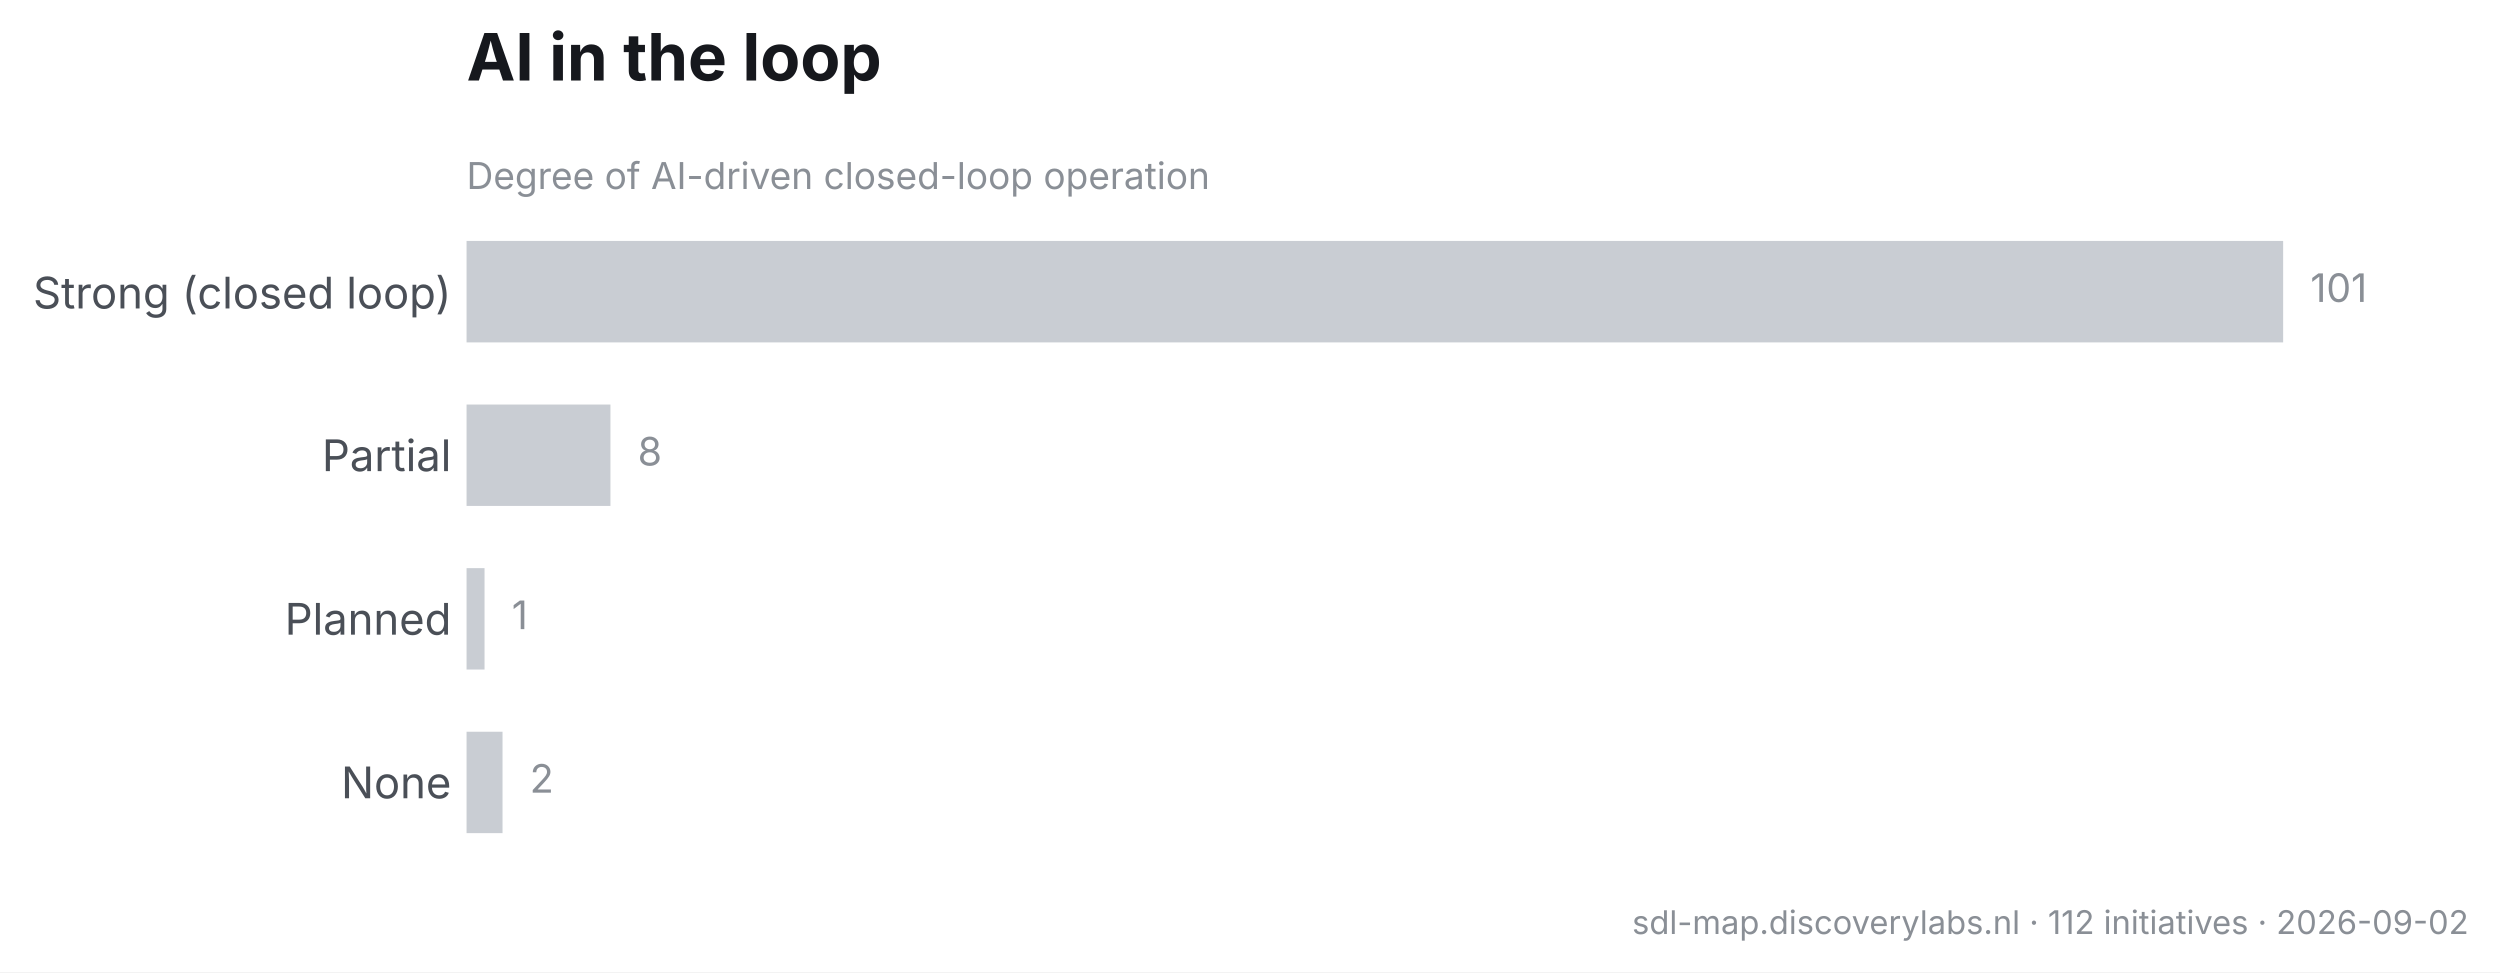
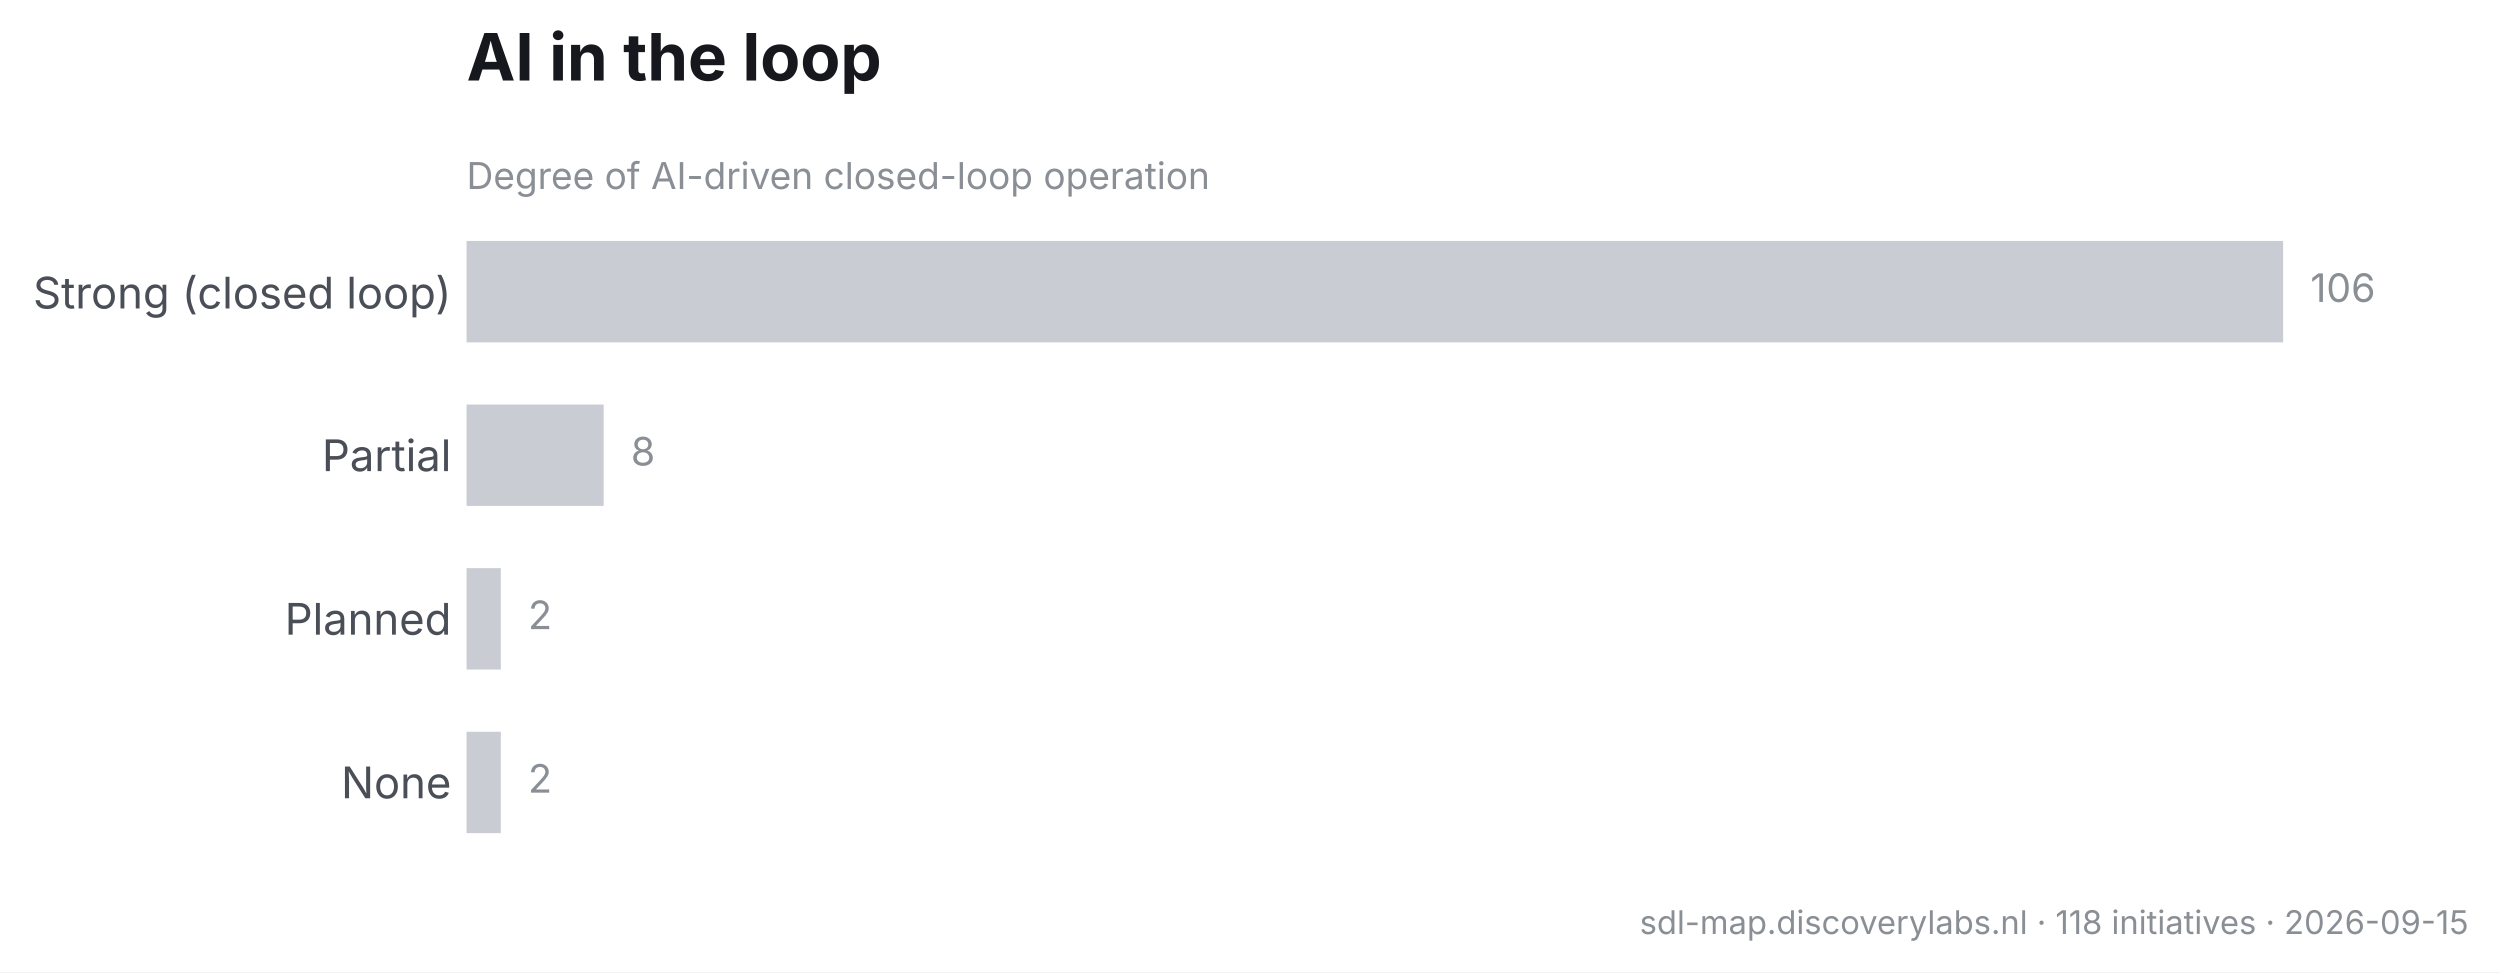
<svg xmlns="http://www.w3.org/2000/svg" width="573.399pt" height="222.984pt" viewBox="0 0 573.399 222.984" version="1.1">
  <defs>
    <style type="text/css">*{stroke-linejoin: round; stroke-linecap: butt}</style>
  </defs>
  <g id="figure_1">
    <g id="patch_1">
      <path d="M 0 222.984  L 573.399 222.984  L 573.399 0  L 0 0  z " style="fill: #ffffff" />
    </g>
    <g id="axes_1">
      <g id="patch_2">
        <path d="M 107.009 197.881  L 561.159 197.881  L 561.159 48.471  L 107.009 48.471  z " style="fill: #ffffff" />
      </g>
      <g id="matplotlib.axis_1" />
      <g id="matplotlib.axis_2">
        <g id="ytick_1">
          <g id="line2d_1" />
          <g id="text_1">
            <text style="font-size: 10px; font-family: 'Inter', 'Helvetica Neue', 'Arial', 'DejaVu Sans', 'Bitstream Vera Sans', 'Computer Modern Sans Serif', 'Lucida Grande', 'Verdana', 'Geneva', 'Lucid', 'Helvetica', 'Avant Garde', sans-serif; text-anchor: end; fill: #4a4f57" x="103.509" y="70.754" transform="rotate(-0 103.5094 70.75418)">Strong (closed loop)</text>
          </g>
        </g>
        <g id="ytick_2">
          <g id="line2d_2" />
          <g id="text_2">
            <text style="font-size: 10px; font-family: 'Inter', 'Helvetica Neue', 'Arial', 'DejaVu Sans', 'Bitstream Vera Sans', 'Computer Modern Sans Serif', 'Lucida Grande', 'Verdana', 'Geneva', 'Lucid', 'Helvetica', 'Avant Garde', sans-serif; text-anchor: end; fill: #4a4f57" x="103.509" y="108.053" transform="rotate(-0 103.5094 108.0528)">Partial</text>
          </g>
        </g>
        <g id="ytick_3">
          <g id="line2d_3" />
          <g id="text_3">
            <text style="font-size: 10px; font-family: 'Inter', 'Helvetica Neue', 'Arial', 'DejaVu Sans', 'Bitstream Vera Sans', 'Computer Modern Sans Serif', 'Lucida Grande', 'Verdana', 'Geneva', 'Lucid', 'Helvetica', 'Avant Garde', sans-serif; text-anchor: end; fill: #4a4f57" x="103.509" y="145.574" transform="rotate(-0 103.5094 145.574)">Planned</text>
          </g>
        </g>
        <g id="ytick_4">
          <g id="line2d_4" />
          <g id="text_4">
            <text style="font-size: 10px; font-family: 'Inter', 'Helvetica Neue', 'Arial', 'DejaVu Sans', 'Bitstream Vera Sans', 'Computer Modern Sans Serif', 'Lucida Grande', 'Verdana', 'Geneva', 'Lucid', 'Helvetica', 'Avant Garde', sans-serif; text-anchor: end; fill: #4a4f57" x="103.509" y="183.095" transform="rotate(-0 103.5094 183.0953)">None</text>
          </g>
        </g>
      </g>
      <g id="patch_3">
-         <path d="M 107.009 55.262  L 523.661 55.262  L 523.661 78.526  L 107.009 78.526  z " clip-path="url(#paa889aa054)" style="fill: #c9cdd3" />
+         <path d="M 107.009 55.262  L 523.661 55.262  L 523.661 78.526  L 107.009 78.526  z " clip-path="url(#pcd1f1e561f)" style="fill: #c9cdd3" />
      </g>
      <g id="patch_4">
-         <path d="M 107.009 92.784  L 140.011 92.784  L 140.011 116.047  L 107.009 116.047  z " clip-path="url(#paa889aa054)" style="fill: #c9cdd3" />
+         <path d="M 107.009 92.784  L 138.455 92.784  L 138.455 116.047  L 107.009 116.047  z " clip-path="url(#pcd1f1e561f)" style="fill: #c9cdd3" />
      </g>
      <g id="patch_5">
-         <path d="M 107.009 130.305  L 111.135 130.305  L 111.135 153.568  L 107.009 153.568  z " clip-path="url(#paa889aa054)" style="fill: #c9cdd3" />
+         <path d="M 107.009 130.305  L 114.871 130.305  L 114.871 153.568  L 107.009 153.568  z " clip-path="url(#pcd1f1e561f)" style="fill: #c9cdd3" />
      </g>
      <g id="patch_6">
-         <path d="M 107.009 167.826  L 115.26 167.826  L 115.26 191.089  L 107.009 191.089  z " clip-path="url(#paa889aa054)" style="fill: #c9cdd3" />
+         <path d="M 107.009 167.826  L 114.871 167.826  L 114.871 191.089  L 107.009 191.089  z " clip-path="url(#pcd1f1e561f)" style="fill: #c9cdd3" />
      </g>
      <g id="text_5">
-         <text style="font-size: 9px; font-family: 'Inter', 'Helvetica Neue', 'Arial', 'DejaVu Sans', 'Bitstream Vera Sans', 'Computer Modern Sans Serif', 'Lucida Grande', 'Verdana', 'Geneva', 'Lucid', 'Helvetica', 'Avant Garde', sans-serif; text-anchor: start; fill: #8a8f96" x="529.911" y="69.249" transform="rotate(-0 529.9105 69.24949)">101</text>
+         <text style="font-size: 9px; font-family: 'Inter', 'Helvetica Neue', 'Arial', 'DejaVu Sans', 'Bitstream Vera Sans', 'Computer Modern Sans Serif', 'Lucida Grande', 'Verdana', 'Geneva', 'Lucid', 'Helvetica', 'Avant Garde', sans-serif; text-anchor: start; fill: #8a8f96" x="529.911" y="69.249" transform="rotate(-0 529.9105 69.24949)">106</text>
      </g>
      <g id="text_6">
-         <text style="font-size: 9px; font-family: 'Inter', 'Helvetica Neue', 'Arial', 'DejaVu Sans', 'Bitstream Vera Sans', 'Computer Modern Sans Serif', 'Lucida Grande', 'Verdana', 'Geneva', 'Lucid', 'Helvetica', 'Avant Garde', sans-serif; text-anchor: start; fill: #8a8f96" x="146.261" y="106.771" transform="rotate(-0 146.2612 106.7707)">8</text>
+         <text style="font-size: 9px; font-family: 'Inter', 'Helvetica Neue', 'Arial', 'DejaVu Sans', 'Bitstream Vera Sans', 'Computer Modern Sans Serif', 'Lucida Grande', 'Verdana', 'Geneva', 'Lucid', 'Helvetica', 'Avant Garde', sans-serif; text-anchor: start; fill: #8a8f96" x="144.705" y="106.771" transform="rotate(-0 144.7045 106.7707)">8</text>
      </g>
      <g id="text_7">
-         <text style="font-size: 9px; font-family: 'Inter', 'Helvetica Neue', 'Arial', 'DejaVu Sans', 'Bitstream Vera Sans', 'Computer Modern Sans Serif', 'Lucida Grande', 'Verdana', 'Geneva', 'Lucid', 'Helvetica', 'Avant Garde', sans-serif; text-anchor: start; fill: #8a8f96" x="117.384" y="144.292" transform="rotate(-0 117.3844 144.292)">1</text>
+         <text style="font-size: 9px; font-family: 'Inter', 'Helvetica Neue', 'Arial', 'DejaVu Sans', 'Bitstream Vera Sans', 'Computer Modern Sans Serif', 'Lucida Grande', 'Verdana', 'Geneva', 'Lucid', 'Helvetica', 'Avant Garde', sans-serif; text-anchor: start; fill: #8a8f96" x="121.12" y="144.292" transform="rotate(-0 121.1205 144.292)">2</text>
      </g>
      <g id="text_8">
-         <text style="font-size: 9px; font-family: 'Inter', 'Helvetica Neue', 'Arial', 'DejaVu Sans', 'Bitstream Vera Sans', 'Computer Modern Sans Serif', 'Lucida Grande', 'Verdana', 'Geneva', 'Lucid', 'Helvetica', 'Avant Garde', sans-serif; text-anchor: start; fill: #8a8f96" x="121.51" y="181.813" transform="rotate(-0 121.5097 181.8132)">2</text>
+         <text style="font-size: 9px; font-family: 'Inter', 'Helvetica Neue', 'Arial', 'DejaVu Sans', 'Bitstream Vera Sans', 'Computer Modern Sans Serif', 'Lucida Grande', 'Verdana', 'Geneva', 'Lucid', 'Helvetica', 'Avant Garde', sans-serif; text-anchor: start; fill: #8a8f96" x="121.12" y="181.813" transform="rotate(-0 121.1205 181.8132)">2</text>
      </g>
      <g id="text_9">
        <text style="font-size: 8.5px; font-family: 'Inter', 'Helvetica Neue', 'Arial', 'DejaVu Sans', 'Bitstream Vera Sans', 'Computer Modern Sans Serif', 'Lucida Grande', 'Verdana', 'Geneva', 'Lucid', 'Helvetica', 'Avant Garde', sans-serif; text-anchor: start; fill: #8a8f96" x="107.009" y="43.35" transform="rotate(-0 107.0094 43.34994)">Degree of AI-driven closed-loop operation</text>
      </g>
      <g id="text_10">
        <text style="font-weight: 650; font-size: 15px; font-family: 'Inter', 'Helvetica Neue', 'Arial', 'DejaVu Sans', 'Bitstream Vera Sans', 'Computer Modern Sans Serif', 'Lucida Grande', 'Verdana', 'Geneva', 'Lucid', 'Helvetica', 'Avant Garde', sans-serif; text-anchor: start; fill: #16181d" x="107.009" y="18.471" transform="rotate(-0 107.0094 18.47109)">AI in the loop</text>
      </g>
    </g>
    <g id="text_11">
-       <text style="font-size: 7.5px; font-family: 'Inter', 'Helvetica Neue', 'Arial', 'DejaVu Sans', 'Bitstream Vera Sans', 'Computer Modern Sans Serif', 'Lucida Grande', 'Verdana', 'Geneva', 'Lucid', 'Helvetica', 'Avant Garde', sans-serif; text-anchor: end; fill: #8a8f96" x="566.199" y="214.225" transform="rotate(-0 566.1994 214.2247)">sdl-map.discoverylabs.nl · 112 initiatives · 2026-09-02</text>
+       <text style="font-size: 7.5px; font-family: 'Inter', 'Helvetica Neue', 'Arial', 'DejaVu Sans', 'Bitstream Vera Sans', 'Computer Modern Sans Serif', 'Lucida Grande', 'Verdana', 'Geneva', 'Lucid', 'Helvetica', 'Avant Garde', sans-serif; text-anchor: end; fill: #8a8f96" x="566.199" y="214.225" transform="rotate(-0 566.1994 214.2247)">sdl-map.discoverylabs.nl · 118 initiatives · 2026-09-15</text>
    </g>
  </g>
  <defs>
-     <clipPath id="paa889aa054">
+     <clipPath id="pcd1f1e561f">
      <rect x="107.009" y="48.471" width="454.15" height="149.41" />
    </clipPath>
  </defs>
</svg>
